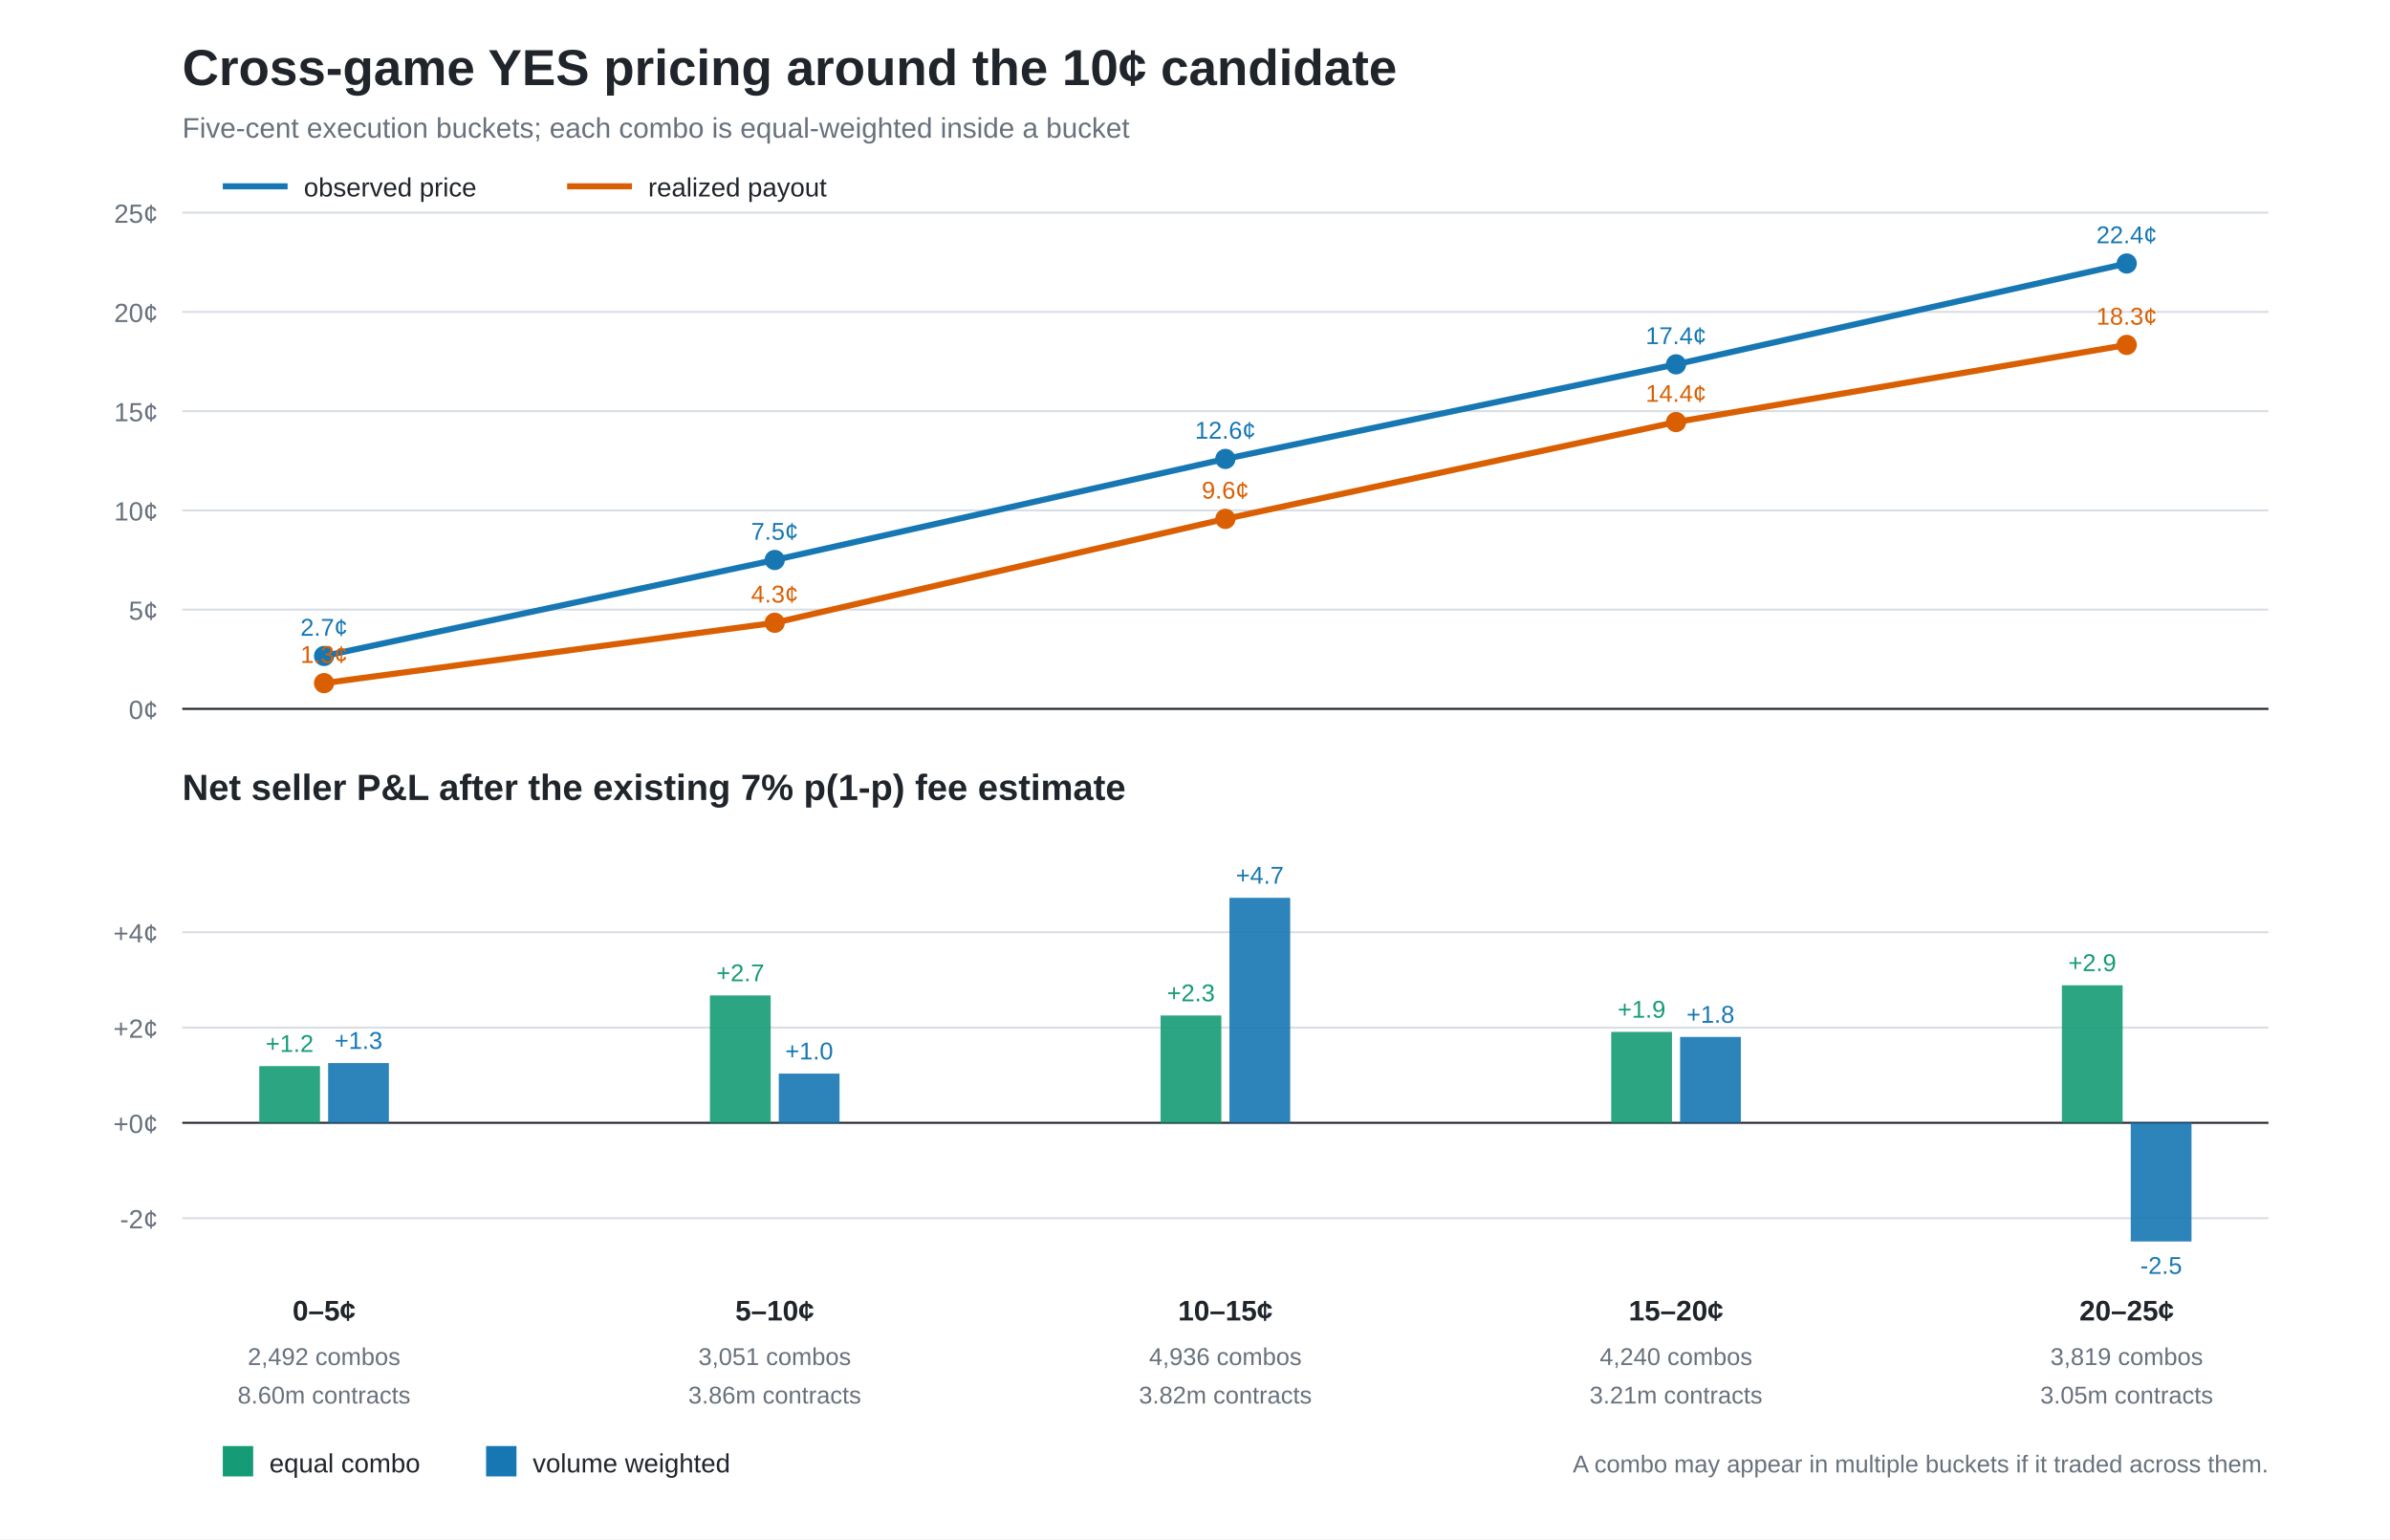
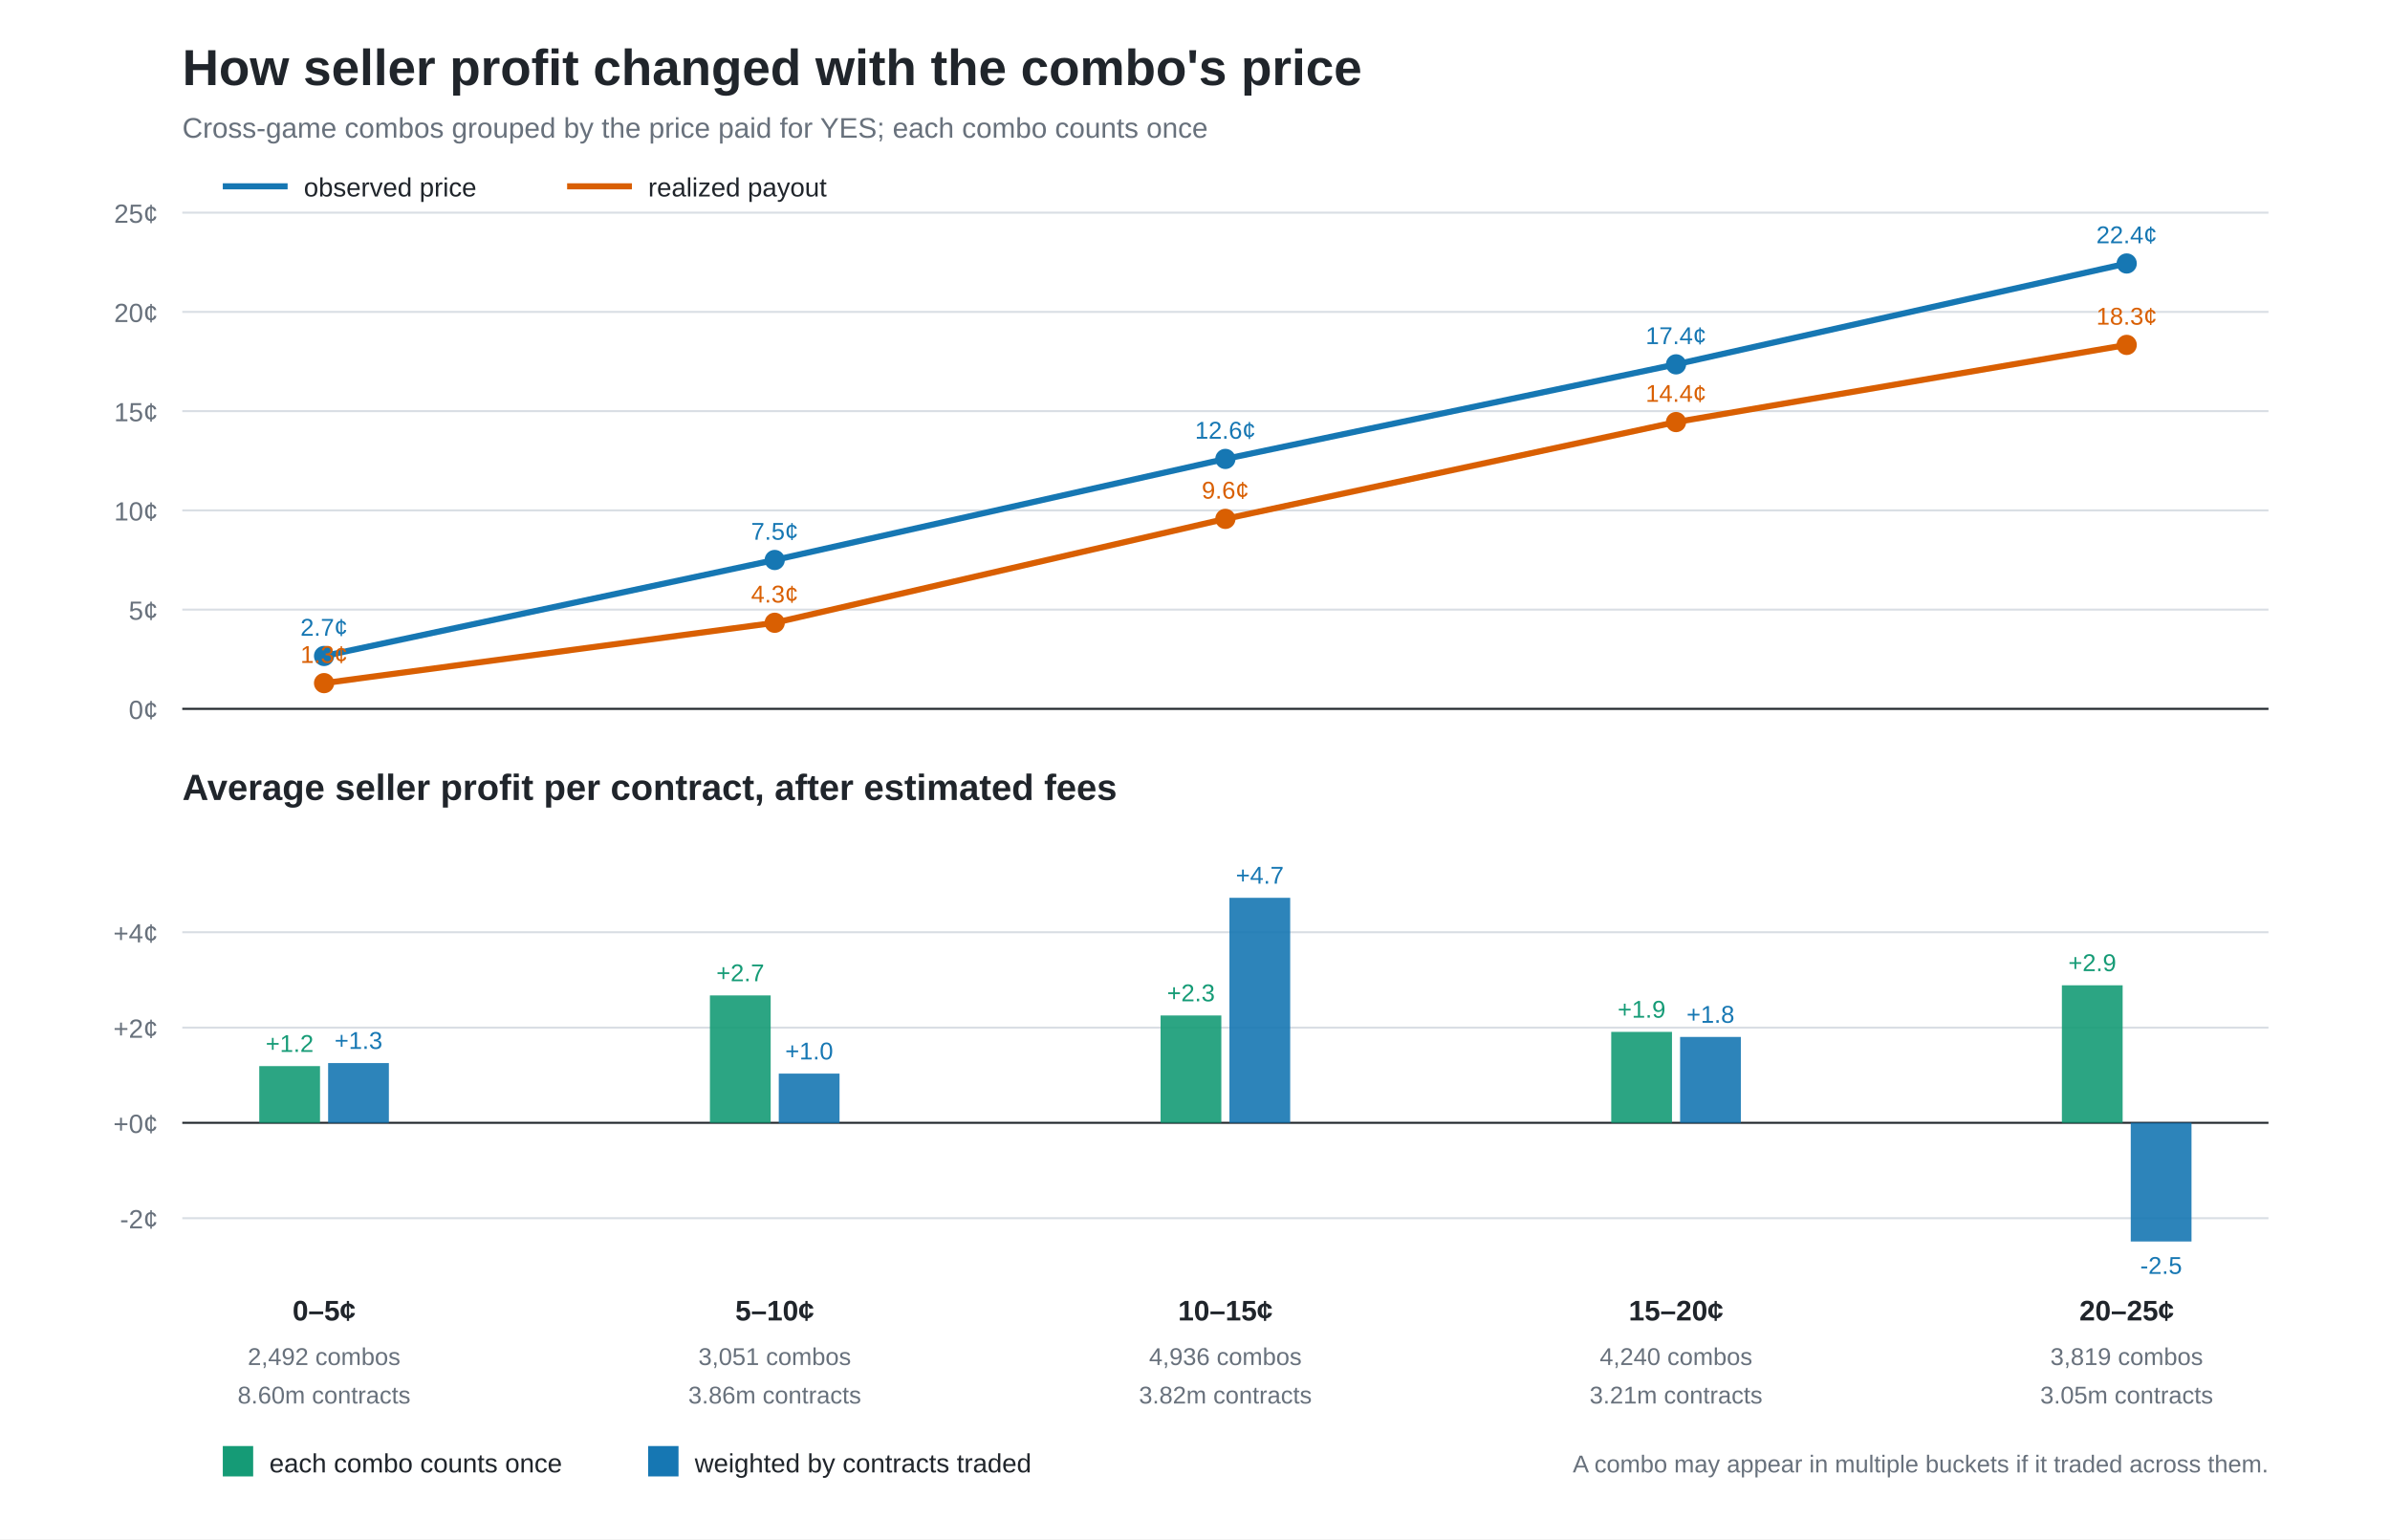
<svg xmlns="http://www.w3.org/2000/svg" width="1180" height="760" viewBox="0 0 1180 760">
  <rect width="1180" height="760" fill="white" />
-   <text x="90.0" y="42.0" font-family="Arial, sans-serif" font-size="25" text-anchor="start" font-weight="bold" fill="#20252b">Cross-game YES pricing around the 10¢ candidate</text>
-   <text x="90.0" y="68.0" font-family="Arial, sans-serif" font-size="14" text-anchor="start" font-weight="normal" fill="#68717c">Five-cent execution buckets; each combo is equal-weighted inside a bucket</text>
+   <text x="90.0" y="42.0" font-family="Arial, sans-serif" font-size="25" text-anchor="start" font-weight="bold" fill="#20252b">How seller profit changed with the combo's price</text>
+   <text x="90.0" y="68.0" font-family="Arial, sans-serif" font-size="14" text-anchor="start" font-weight="normal" fill="#68717c">Cross-game combos grouped by the price paid for YES; each combo counts once</text>
  <line x1="90" y1="350.0" x2="1120" y2="350.0" stroke="#d9dee4" />
  <text x="78.0" y="355.0" font-family="Arial, sans-serif" font-size="13" text-anchor="end" font-weight="normal" fill="#68717c">0¢</text>
  <line x1="90" y1="301.0" x2="1120" y2="301.0" stroke="#d9dee4" />
  <text x="78.0" y="306.0" font-family="Arial, sans-serif" font-size="13" text-anchor="end" font-weight="normal" fill="#68717c">5¢</text>
  <line x1="90" y1="252.0" x2="1120" y2="252.0" stroke="#d9dee4" />
  <text x="78.0" y="257.0" font-family="Arial, sans-serif" font-size="13" text-anchor="end" font-weight="normal" fill="#68717c">10¢</text>
  <line x1="90" y1="203.0" x2="1120" y2="203.0" stroke="#d9dee4" />
  <text x="78.0" y="208.0" font-family="Arial, sans-serif" font-size="13" text-anchor="end" font-weight="normal" fill="#68717c">15¢</text>
  <line x1="90" y1="154.0" x2="1120" y2="154.0" stroke="#d9dee4" />
  <text x="78.0" y="159.0" font-family="Arial, sans-serif" font-size="13" text-anchor="end" font-weight="normal" fill="#68717c">20¢</text>
  <line x1="90" y1="105.0" x2="1120" y2="105.0" stroke="#d9dee4" />
  <text x="78.0" y="110.0" font-family="Arial, sans-serif" font-size="13" text-anchor="end" font-weight="normal" fill="#68717c">25¢</text>
  <polyline points="160.0,323.9 382.5,276.5 605.0,226.6 827.5,179.9 1050.0,130.1" fill="none" stroke="#1677b3" stroke-width="3" />
  <circle cx="160.0" cy="323.9" r="5" fill="#1677b3" />
  <text x="160.0" y="313.9" font-family="Arial, sans-serif" font-size="12" text-anchor="middle" font-weight="normal" fill="#1677b3">2.7¢</text>
  <circle cx="382.5" cy="276.5" r="5" fill="#1677b3" />
  <text x="382.5" y="266.5" font-family="Arial, sans-serif" font-size="12" text-anchor="middle" font-weight="normal" fill="#1677b3">7.5¢</text>
  <circle cx="605.0" cy="226.6" r="5" fill="#1677b3" />
  <text x="605.0" y="216.6" font-family="Arial, sans-serif" font-size="12" text-anchor="middle" font-weight="normal" fill="#1677b3">12.6¢</text>
  <circle cx="827.5" cy="179.9" r="5" fill="#1677b3" />
  <text x="827.5" y="169.9" font-family="Arial, sans-serif" font-size="12" text-anchor="middle" font-weight="normal" fill="#1677b3">17.4¢</text>
  <circle cx="1050.0" cy="130.1" r="5" fill="#1677b3" />
  <text x="1050.0" y="120.1" font-family="Arial, sans-serif" font-size="12" text-anchor="middle" font-weight="normal" fill="#1677b3">22.4¢</text>
  <polyline points="160.0,337.3 382.5,307.5 605.0,256.2 827.5,208.4 1050.0,170.3" fill="none" stroke="#d95f02" stroke-width="3" />
  <circle cx="160.0" cy="337.3" r="5" fill="#d95f02" />
  <text x="160.0" y="327.3" font-family="Arial, sans-serif" font-size="12" text-anchor="middle" font-weight="normal" fill="#d95f02">1.3¢</text>
  <circle cx="382.5" cy="307.5" r="5" fill="#d95f02" />
  <text x="382.5" y="297.5" font-family="Arial, sans-serif" font-size="12" text-anchor="middle" font-weight="normal" fill="#d95f02">4.3¢</text>
  <circle cx="605.0" cy="256.2" r="5" fill="#d95f02" />
  <text x="605.0" y="246.2" font-family="Arial, sans-serif" font-size="12" text-anchor="middle" font-weight="normal" fill="#d95f02">9.6¢</text>
  <circle cx="827.5" cy="208.4" r="5" fill="#d95f02" />
  <text x="827.5" y="198.4" font-family="Arial, sans-serif" font-size="12" text-anchor="middle" font-weight="normal" fill="#d95f02">14.4¢</text>
  <circle cx="1050.0" cy="170.3" r="5" fill="#d95f02" />
  <text x="1050.0" y="160.3" font-family="Arial, sans-serif" font-size="12" text-anchor="middle" font-weight="normal" fill="#d95f02">18.3¢</text>
  <line x1="90" y1="350" x2="1120" y2="350" stroke="#20252b" />
  <line x1="110" y1="92" x2="142" y2="92" stroke="#1677b3" stroke-width="3" />
  <text x="150.0" y="97.0" font-family="Arial, sans-serif" font-size="13" text-anchor="start" font-weight="normal" fill="#20252b">observed price</text>
  <line x1="280" y1="92" x2="312" y2="92" stroke="#d95f02" stroke-width="3" />
  <text x="320.0" y="97.0" font-family="Arial, sans-serif" font-size="13" text-anchor="start" font-weight="normal" fill="#20252b">realized payout</text>
-   <text x="90.0" y="395.0" font-family="Arial, sans-serif" font-size="18" text-anchor="start" font-weight="bold" fill="#20252b">Net seller P&amp;L after the existing 7% p(1-p) fee estimate</text>
+   <text x="90.0" y="395.0" font-family="Arial, sans-serif" font-size="18" text-anchor="start" font-weight="bold" fill="#20252b">Average seller profit per contract, after estimated fees</text>
  <line x1="90" y1="601.5" x2="1120" y2="601.5" stroke="#d9dee4" />
  <text x="78.0" y="606.5" font-family="Arial, sans-serif" font-size="13" text-anchor="end" font-weight="normal" fill="#68717c">-2¢</text>
  <line x1="90" y1="554.4" x2="1120" y2="554.4" stroke="#20252b" />
  <text x="78.0" y="559.4" font-family="Arial, sans-serif" font-size="13" text-anchor="end" font-weight="normal" fill="#68717c">+0¢</text>
  <line x1="90" y1="507.4" x2="1120" y2="507.4" stroke="#d9dee4" />
  <text x="78.0" y="512.4" font-family="Arial, sans-serif" font-size="13" text-anchor="end" font-weight="normal" fill="#68717c">+2¢</text>
  <line x1="90" y1="460.3" x2="1120" y2="460.3" stroke="#d9dee4" />
  <text x="78.0" y="465.3" font-family="Arial, sans-serif" font-size="13" text-anchor="end" font-weight="normal" fill="#68717c">+4¢</text>
  <rect x="128.0" y="526.4" width="30" height="28.0" fill="#159b76" opacity="0.9" />
  <text x="143.0" y="519.4" font-family="Arial, sans-serif" font-size="12" text-anchor="middle" font-weight="normal" fill="#159b76">+1.2</text>
  <rect x="162.0" y="524.9" width="30" height="29.5" fill="#1677b3" opacity="0.9" />
  <text x="177.0" y="517.9" font-family="Arial, sans-serif" font-size="12" text-anchor="middle" font-weight="normal" fill="#1677b3">+1.3</text>
  <text x="160.0" y="652.0" font-family="Arial, sans-serif" font-size="14" text-anchor="middle" font-weight="bold" fill="#20252b">0–5¢</text>
  <text x="160.0" y="674.0" font-family="Arial, sans-serif" font-size="12" text-anchor="middle" font-weight="normal" fill="#68717c">2,492 combos</text>
  <text x="160.0" y="693.0" font-family="Arial, sans-serif" font-size="12" text-anchor="middle" font-weight="normal" fill="#68717c">8.60m contracts</text>
  <rect x="350.5" y="491.5" width="30" height="62.9" fill="#159b76" opacity="0.9" />
  <text x="365.5" y="484.5" font-family="Arial, sans-serif" font-size="12" text-anchor="middle" font-weight="normal" fill="#159b76">+2.7</text>
  <rect x="384.5" y="530.1" width="30" height="24.4" fill="#1677b3" opacity="0.9" />
  <text x="399.5" y="523.1" font-family="Arial, sans-serif" font-size="12" text-anchor="middle" font-weight="normal" fill="#1677b3">+1.0</text>
  <text x="382.5" y="652.0" font-family="Arial, sans-serif" font-size="14" text-anchor="middle" font-weight="bold" fill="#20252b">5–10¢</text>
  <text x="382.5" y="674.0" font-family="Arial, sans-serif" font-size="12" text-anchor="middle" font-weight="normal" fill="#68717c">3,051 combos</text>
  <text x="382.5" y="693.0" font-family="Arial, sans-serif" font-size="12" text-anchor="middle" font-weight="normal" fill="#68717c">3.86m contracts</text>
  <rect x="573.0" y="501.4" width="30" height="53.0" fill="#159b76" opacity="0.9" />
  <text x="588.0" y="494.4" font-family="Arial, sans-serif" font-size="12" text-anchor="middle" font-weight="normal" fill="#159b76">+2.3</text>
  <rect x="607.0" y="443.3" width="30" height="111.1" fill="#1677b3" opacity="0.9" />
  <text x="622.0" y="436.3" font-family="Arial, sans-serif" font-size="12" text-anchor="middle" font-weight="normal" fill="#1677b3">+4.7</text>
  <text x="605.0" y="652.0" font-family="Arial, sans-serif" font-size="14" text-anchor="middle" font-weight="bold" fill="#20252b">10–15¢</text>
  <text x="605.0" y="674.0" font-family="Arial, sans-serif" font-size="12" text-anchor="middle" font-weight="normal" fill="#68717c">4,936 combos</text>
  <text x="605.0" y="693.0" font-family="Arial, sans-serif" font-size="12" text-anchor="middle" font-weight="normal" fill="#68717c">3.82m contracts</text>
  <rect x="795.5" y="509.5" width="30" height="44.9" fill="#159b76" opacity="0.9" />
  <text x="810.5" y="502.5" font-family="Arial, sans-serif" font-size="12" text-anchor="middle" font-weight="normal" fill="#159b76">+1.9</text>
  <rect x="829.5" y="512.0" width="30" height="42.4" fill="#1677b3" opacity="0.9" />
  <text x="844.5" y="505.0" font-family="Arial, sans-serif" font-size="12" text-anchor="middle" font-weight="normal" fill="#1677b3">+1.8</text>
  <text x="827.5" y="652.0" font-family="Arial, sans-serif" font-size="14" text-anchor="middle" font-weight="bold" fill="#20252b">15–20¢</text>
  <text x="827.5" y="674.0" font-family="Arial, sans-serif" font-size="12" text-anchor="middle" font-weight="normal" fill="#68717c">4,240 combos</text>
  <text x="827.5" y="693.0" font-family="Arial, sans-serif" font-size="12" text-anchor="middle" font-weight="normal" fill="#68717c">3.21m contracts</text>
  <rect x="1018.0" y="486.5" width="30" height="67.9" fill="#159b76" opacity="0.9" />
  <text x="1033.0" y="479.5" font-family="Arial, sans-serif" font-size="12" text-anchor="middle" font-weight="normal" fill="#159b76">+2.9</text>
  <rect x="1052.0" y="554.4" width="30" height="58.6" fill="#1677b3" opacity="0.9" />
  <text x="1067.0" y="629.0" font-family="Arial, sans-serif" font-size="12" text-anchor="middle" font-weight="normal" fill="#1677b3">-2.5</text>
  <text x="1050.0" y="652.0" font-family="Arial, sans-serif" font-size="14" text-anchor="middle" font-weight="bold" fill="#20252b">20–25¢</text>
  <text x="1050.0" y="674.0" font-family="Arial, sans-serif" font-size="12" text-anchor="middle" font-weight="normal" fill="#68717c">3,819 combos</text>
  <text x="1050.0" y="693.0" font-family="Arial, sans-serif" font-size="12" text-anchor="middle" font-weight="normal" fill="#68717c">3.05m contracts</text>
  <rect x="110" y="714" width="15" height="15" fill="#159b76" />
-   <text x="133.0" y="727.0" font-family="Arial, sans-serif" font-size="13" text-anchor="start" font-weight="normal" fill="#20252b">equal combo</text>
-   <rect x="240" y="714" width="15" height="15" fill="#1677b3" />
-   <text x="263.0" y="727.0" font-family="Arial, sans-serif" font-size="13" text-anchor="start" font-weight="normal" fill="#20252b">volume weighted</text>
+   <text x="133.0" y="727.0" font-family="Arial, sans-serif" font-size="13" text-anchor="start" font-weight="normal" fill="#20252b">each combo counts once</text>
+   <rect x="320" y="714" width="15" height="15" fill="#1677b3" />
+   <text x="343.0" y="727.0" font-family="Arial, sans-serif" font-size="13" text-anchor="start" font-weight="normal" fill="#20252b">weighted by contracts traded</text>
  <text x="1120.0" y="727.0" font-family="Arial, sans-serif" font-size="12" text-anchor="end" font-weight="normal" fill="#68717c">A combo may appear in multiple buckets if it traded across them.</text>
</svg>
